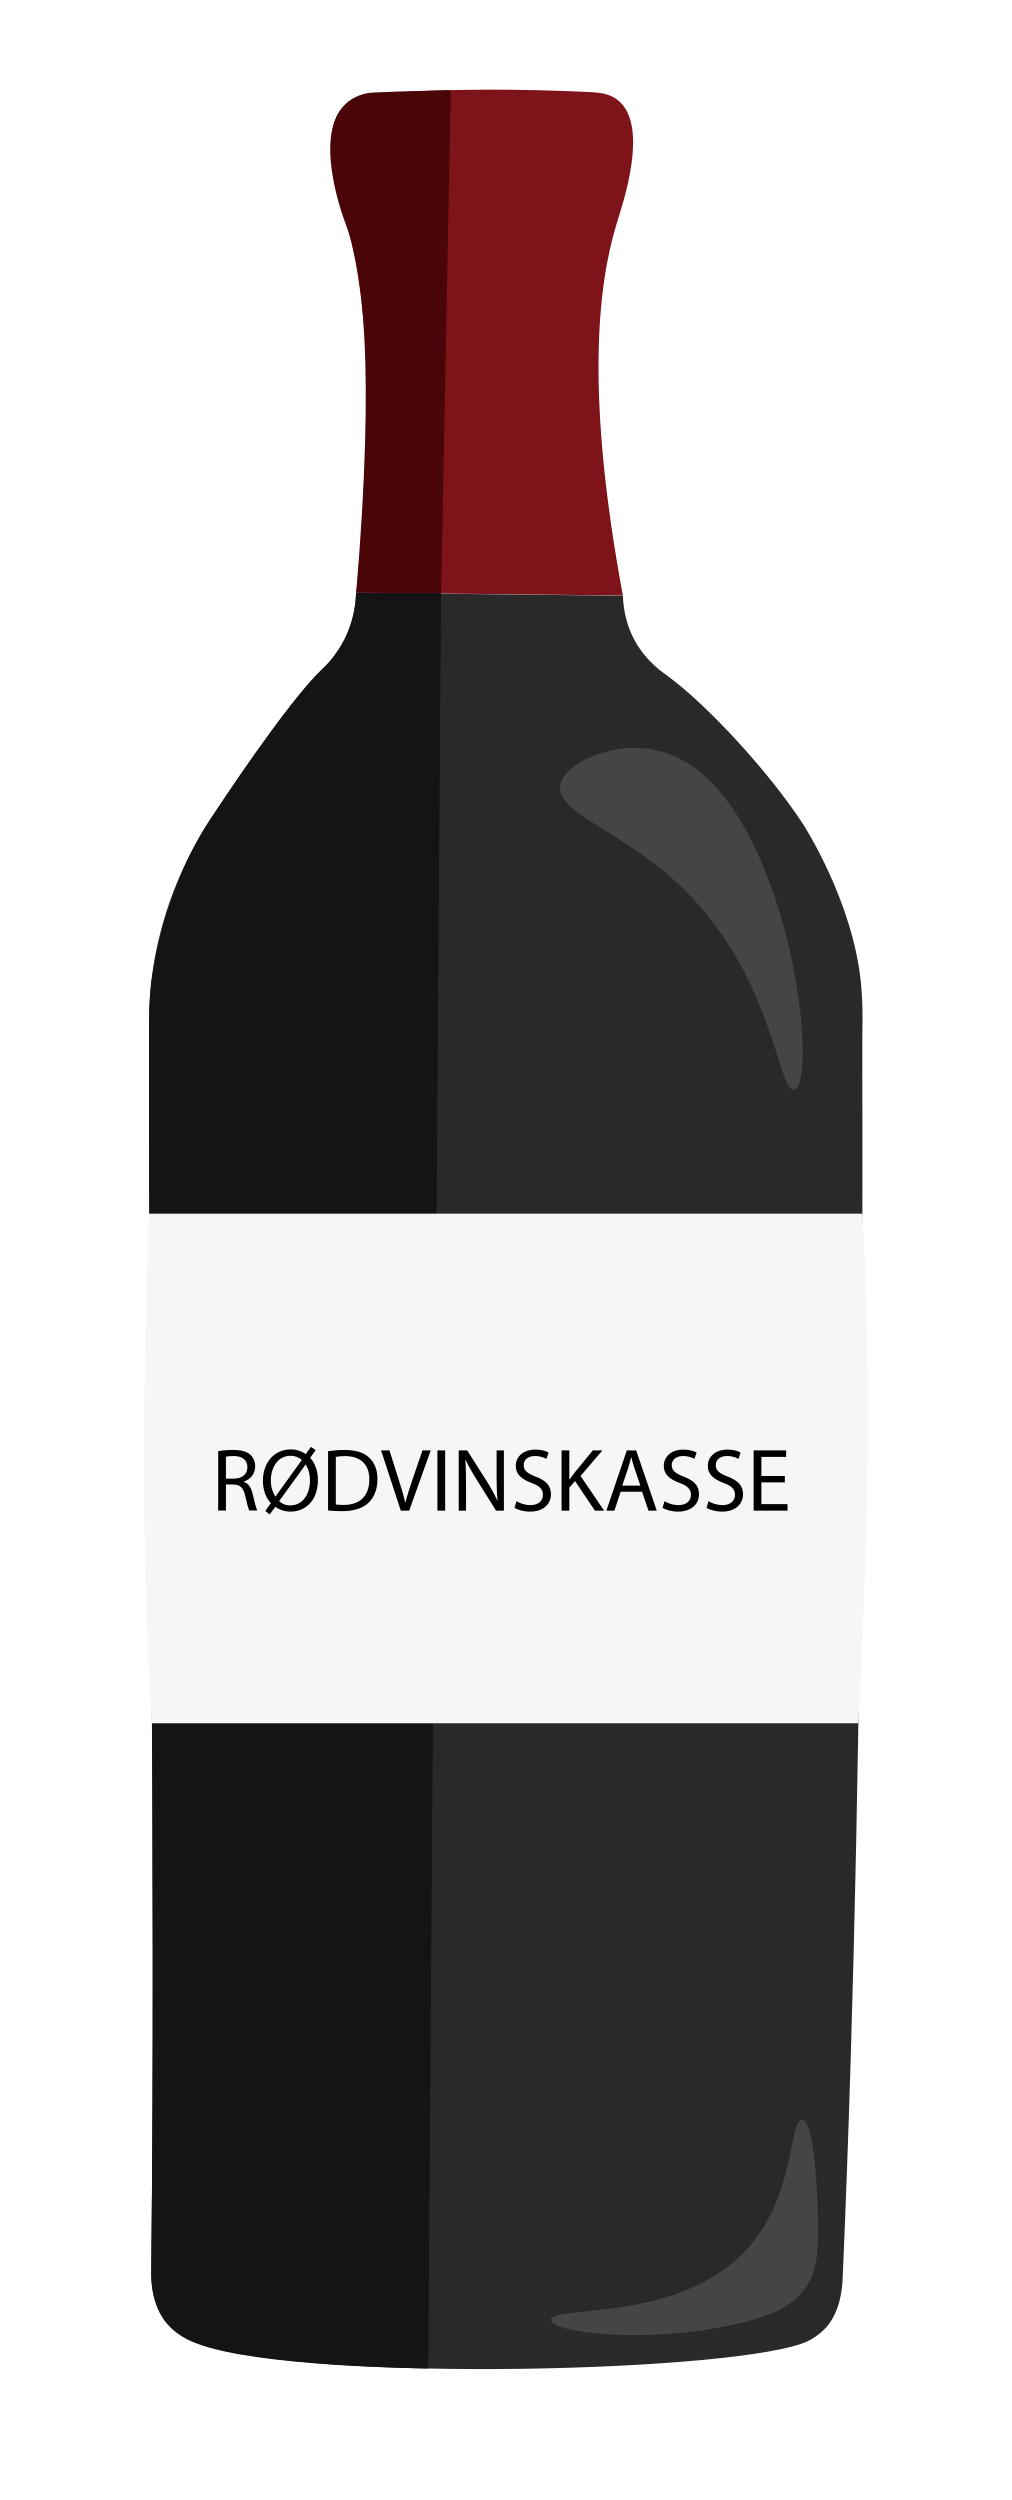
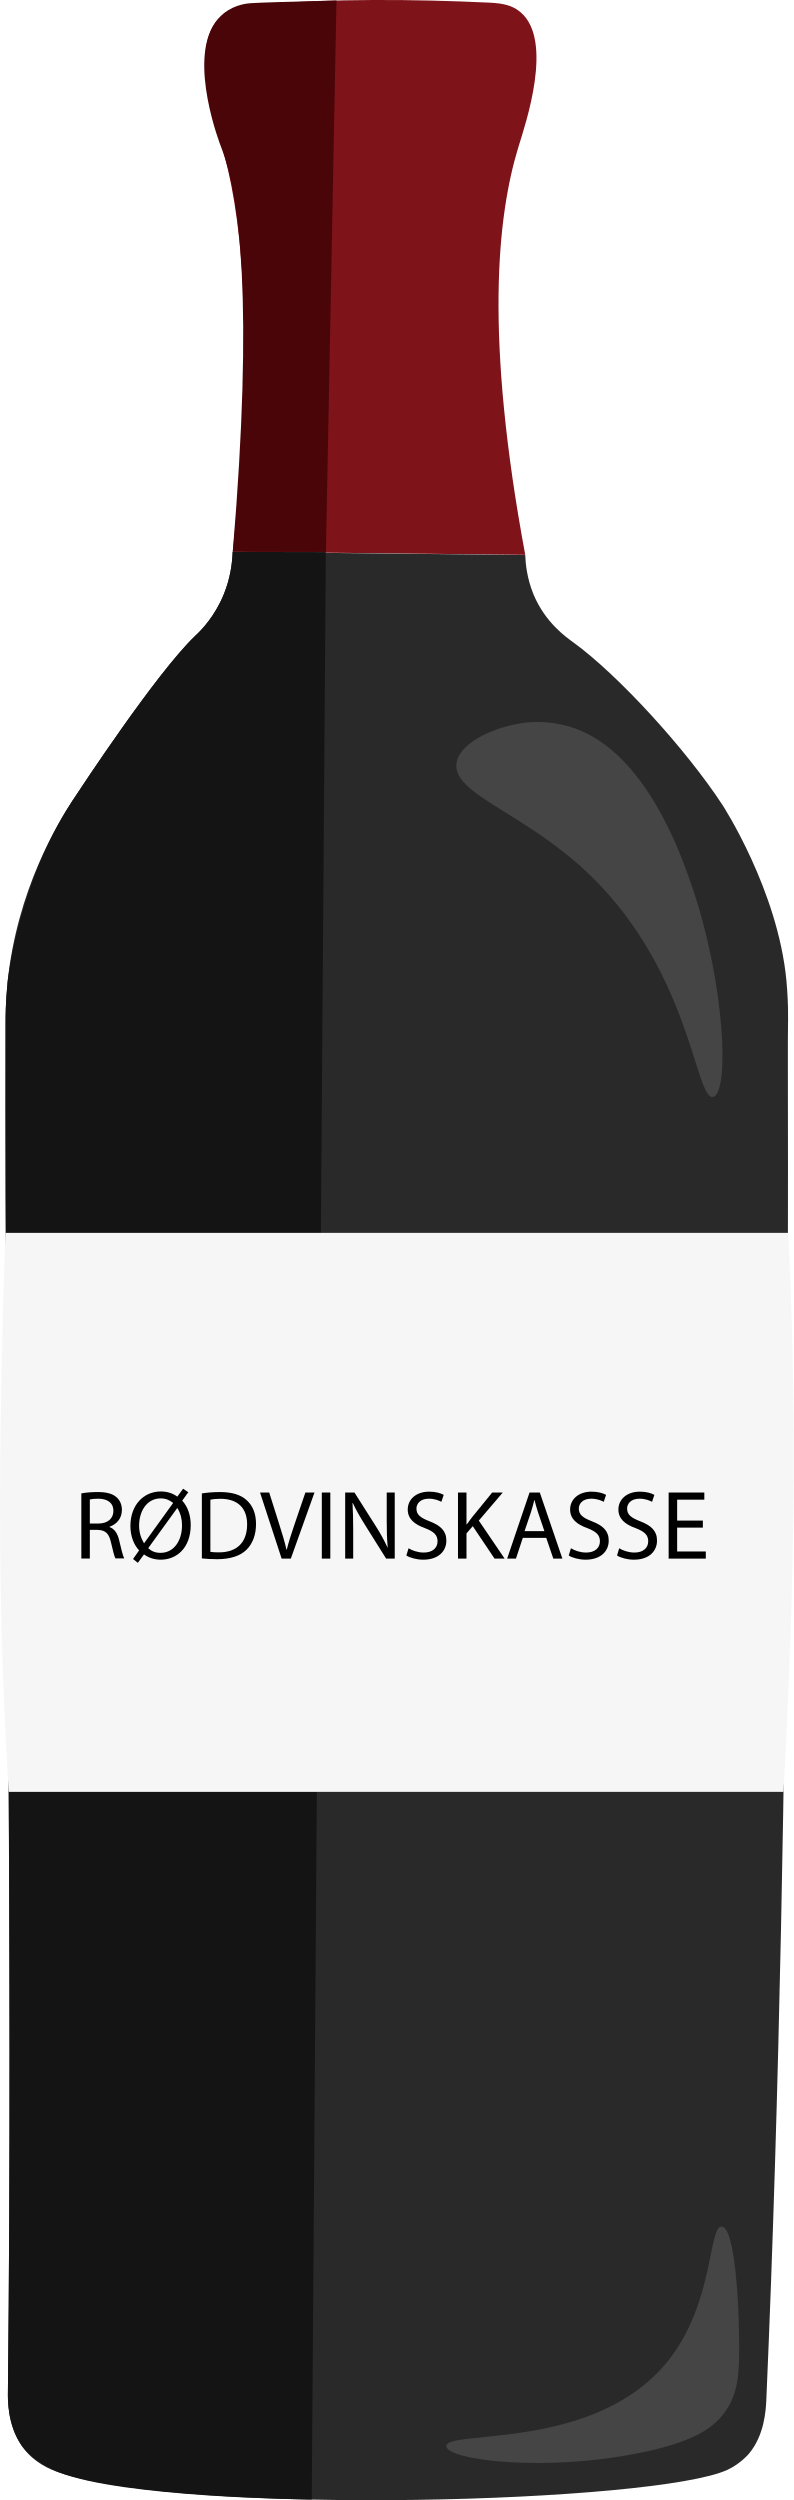
- <svg xmlns="http://www.w3.org/2000/svg" id="Layer_1" viewBox="0 0 113.52 280.51">
+ <svg xmlns="http://www.w3.org/2000/svg" id="Layer_1" viewBox="0 0 81.2 255.74">
  <defs>
    <style>
      .cls-1 {
        fill: #292929;
      }

      .cls-2 {
        fill: #f6f6f6;
      }

      .cls-3 {
        fill: #454545;
      }

      .cls-4 {
        fill: #7e1319;
      }

      .cls-5 {
        fill: #141414;
      }

      .cls-6 {
        fill: #4a0509;
      }
    </style>
  </defs>
-   <path class="cls-4" d="M39.97,66.51c2.39-23.16.81-35.17-1.23-41.9-.69-2.26-3.24-9.93.04-12.9.87-.79,1.83-1.07,3.64-1.2,7.92-.59,15.86-.55,23.79-.18,1.4.07,2.35.26,3.2.98,3.41,2.89.52,11.38-.2,13.72-2.21,7.17-3.48,19.44.68,41.79-9.98-.11-19.95-.21-29.93-.32Z" />
-   <path class="cls-1" d="M16.93,110.57c.97-9.48,5.14-16.31,6.66-18.63.01-.02.02-.02.05-.07.81-1.23,8.48-12.91,12.46-16.74,0,0,.02-.02.03-.03,0,0,0,0,0,0,.61-.55,2.01-1.99,2.93-4.26.67-1.65.86-3.2.9-4.32,9.98.11,19.95.21,29.93.32.03.93.19,2.41.84,4.01,1.21,2.92,3.39,4.42,4.09,4.93,4.59,3.34,11.5,10.9,15.25,16.63,0,0,5.67,8.7,6.54,17.98.13,1.38.16,2.76.16,2.76.02.97,0,1.69,0,1.76-.11,4.38.56,77.09-2.22,140.7-.05,1.05-.2,3.58-1.79,5.47,0,0-.86,1.02-2.18,1.63-7.3,3.39-55.14,4.72-68.31.3-.91-.31-2.65-.98-3.88-2.75-1.48-2.13-1.43-4.72-1.42-5.55.51-46.7-.34-93.4-.24-140.1,0-.48,0-1.99.2-4.02Z" />
-   <path class="cls-6" d="M39.97,66.51c2.14-25.61.73-36.51-1.23-41.51,0,0-3.38-8.63-.57-12.63.41-.58.95-1,.95-1,.54-.42,1.12-.66,1.65-.81.51-.14.93-.17,1.13-.18.74-.05,4.1-.16,8.68-.27-.36,18.8-.72,37.61-1.08,56.41-3.18,0-6.35-.01-9.53-.02Z" />
-   <path class="cls-5" d="M16.93,110.57s.99-10,6.66-18.63c.01-.02.02-.02.05-.07.81-1.23,8.48-12.91,12.46-16.74,0,0,.02-.02.03-.03,0,0,0,0,0,0,.61-.55,2.01-1.99,2.93-4.26.67-1.65.86-3.2.9-4.32,3.18,0,6.35.01,9.53.02-.48,66.4-.96,132.81-1.44,199.21-.91,0-19.23-.23-25.78-2.75-2.54-.97-3.65-2.41-3.88-2.75-1.48-2.13-1.43-4.72-1.42-5.55.51-46.7-.31-93.4-.24-140.1,0-.48,0-2,.2-4.02Z" />
-   <path class="cls-2" d="M96.78,136.18H16.72c-.11,2.83-.25,7.15-.36,12.41-.17,8.09-.37,18.36.06,31.39.11,3.2.29,7.8.63,13.38,26.42,0,52.84,0,79.26,0,.08-1.41.2-3.76.33-6.66.42-9.41,1.03-23.51.52-41.09-.06-2.15-.17-5.42-.38-9.43Z" />
-   <path class="cls-3" d="M70.56,83.93c.41-.03,2.37-.12,4.57.7,7.1,2.66,10.63,12.64,11.79,16.02,3.47,10.17,3.86,21.25,2.19,21.62-1.87.41-2.26-13.49-13.58-23.61-6.37-5.69-13.21-7.52-12.66-10.6.4-2.25,4.54-3.94,7.7-4.14Z" />
-   <path class="cls-3" d="M91.73,247.59c.11,4.6.14,6.94-1.32,9.08-1.21,1.76-3.22,3.1-8.23,4.19-9.97,2.17-20.33.87-20.36-.57-.04-1.74,15.31.6,22.73-8.79,4.68-5.92,4.07-13.77,5.44-13.67,1.47.11,1.73,9.13,1.74,9.74Z" />
+   <path class="cls-4" d="M23.81,56.45c2.39-23.16.81-35.17-1.23-41.9-.69-2.26-3.24-9.93.04-12.9.87-.79,1.83-1.07,3.64-1.2,7.92-.59,15.86-.55,23.79-.18,1.4.07,2.35.26,3.2.98,3.41,2.89.52,11.38-.2,13.72-2.21,7.17-3.48,19.44.68,41.79-9.98-.11-19.95-.21-29.93-.32Z" />
+   <path class="cls-1" d="M.77,100.51c.97-9.48,5.14-16.31,6.66-18.63.01-.02.02-.02.05-.07.81-1.23,8.48-12.91,12.46-16.74,0,0,.02-.02.03-.03,0,0,0,0,0,0,.61-.55,2.01-1.99,2.93-4.26.67-1.65.86-3.2.9-4.32,9.98.11,19.95.21,29.93.32.03.93.19,2.41.84,4.01,1.21,2.92,3.39,4.42,4.09,4.93,4.59,3.34,11.5,10.9,15.25,16.63,0,0,5.67,8.7,6.54,17.98.13,1.38.16,2.76.16,2.76.02.97,0,1.69,0,1.76-.11,4.38.56,77.09-2.22,140.7-.05,1.05-.2,3.58-1.79,5.47,0,0-.86,1.02-2.18,1.63-7.3,3.39-55.14,4.72-68.31.3-.91-.31-2.65-.98-3.88-2.75-1.48-2.13-1.43-4.72-1.42-5.55.51-46.7-.34-93.4-.24-140.1,0-.48,0-1.99.2-4.02Z" />
+   <path class="cls-6" d="M23.81,56.45c2.14-25.61.73-36.51-1.23-41.51,0,0-3.38-8.63-.57-12.63.41-.58.95-1,.95-1,.54-.42,1.12-.66,1.65-.81.51-.14.93-.17,1.13-.18.74-.05,4.1-.16,8.68-.27-.36,18.8-.72,37.61-1.08,56.41-3.18,0-6.35-.01-9.53-.02Z" />
+   <path class="cls-5" d="M.77,100.51s.99-10,6.66-18.63c.01-.02.02-.02.05-.07.81-1.23,8.48-12.91,12.46-16.74,0,0,.02-.02.03-.03,0,0,0,0,0,0,.61-.55,2.01-1.99,2.93-4.26.67-1.65.86-3.2.9-4.32,3.18,0,6.35.01,9.53.02-.48,66.4-.96,132.81-1.44,199.21-.91,0-19.23-.23-25.78-2.75-2.54-.97-3.65-2.41-3.88-2.75-1.48-2.13-1.43-4.72-1.42-5.55.51-46.7-.31-93.4-.24-140.1,0-.48,0-2,.2-4.02Z" />
+   <path class="cls-2" d="M80.62,126.12H.56c-.11,2.83-.25,7.15-.36,12.41-.17,8.09-.37,18.36.06,31.39.11,3.2.29,7.8.63,13.38,26.42,0,52.84,0,79.26,0,.08-1.41.2-3.76.33-6.66.42-9.41,1.03-23.51.52-41.09-.06-2.15-.17-5.42-.38-9.43Z" />
+   <path class="cls-3" d="M54.4,73.87c.41-.03,2.37-.12,4.57.7,7.1,2.66,10.63,12.64,11.79,16.02,3.47,10.17,3.86,21.25,2.19,21.62-1.87.41-2.26-13.49-13.58-23.61-6.37-5.69-13.21-7.52-12.66-10.6.4-2.25,4.54-3.94,7.7-4.14Z" />
+   <path class="cls-3" d="M75.57,237.53c.11,4.6.14,6.94-1.32,9.08-1.21,1.76-3.22,3.1-8.23,4.19-9.97,2.17-20.33.87-20.36-.57-.04-1.74,15.31.6,22.73-8.79,4.68-5.92,4.07-13.77,5.44-13.67,1.47.11,1.73,9.13,1.74,9.74Z" />
  <g>
-     <path d="M24.48,162.83c.44-.09,1.07-.14,1.67-.14.93,0,1.53.17,1.95.55.34.3.53.76.53,1.28,0,.89-.56,1.48-1.27,1.72v.03c.52.18.83.66.99,1.36.22.94.38,1.59.52,1.85h-.9c-.11-.19-.26-.77-.45-1.61-.2-.93-.56-1.28-1.35-1.31h-.82v2.93h-.87v-6.67ZM25.35,165.91h.89c.93,0,1.52-.51,1.52-1.28,0-.87-.63-1.25-1.55-1.26-.42,0-.72.04-.86.08v2.47Z" />
-     <path d="M29.77,169.54l.62-.88c-.56-.6-.89-1.49-.89-2.5,0-2.14,1.35-3.53,3.12-3.53.62,0,1.2.18,1.68.53l.59-.81.53.36-.62.86c.56.61.87,1.49.87,2.49,0,2.36-1.45,3.55-3.07,3.55-.64,0-1.23-.19-1.71-.54l-.63.86-.49-.39ZM33.87,163.81c-.34-.29-.76-.47-1.26-.47-1.47,0-2.22,1.36-2.22,2.78,0,.75.2,1.29.5,1.81h.01s2.97-4.12,2.97-4.12ZM31.32,168.43c.33.31.72.48,1.26.48,1.41,0,2.2-1.29,2.2-2.82,0-.57-.12-1.18-.47-1.75h-.03l-2.96,4.09Z" />
-     <path d="M36.81,162.83c.53-.08,1.16-.14,1.85-.14,1.25,0,2.15.29,2.74.84.6.55.95,1.33.95,2.43s-.34,2-.97,2.63c-.63.63-1.67.97-2.99.97-.62,0-1.14-.03-1.58-.08v-6.65ZM37.68,168.81c.22.04.54.05.88.05,1.86,0,2.88-1.04,2.88-2.87,0-1.59-.89-2.61-2.74-2.61-.45,0-.79.04-1.02.09v5.33Z" />
-     <path d="M44.97,169.5l-2.21-6.76h.94l1.05,3.33c.29.91.54,1.73.72,2.53h.02c.19-.78.47-1.63.77-2.52l1.14-3.34h.93l-2.42,6.76h-.96Z" />
-     <path d="M49.95,162.74v6.76h-.87v-6.76h.87Z" />
-     <path d="M51.47,169.5v-6.76h.95l2.17,3.42c.5.79.89,1.5,1.21,2.2h.02c-.08-.91-.1-1.73-.1-2.79v-2.83h.82v6.76h-.88l-2.15-3.43c-.47-.75-.92-1.52-1.26-2.26h-.03c.05.86.07,1.67.07,2.8v2.89h-.82Z" />
-     <path d="M57.95,168.44c.39.24.96.44,1.56.44.89,0,1.41-.47,1.41-1.15,0-.63-.36-.99-1.27-1.34-1.1-.39-1.78-.96-1.78-1.91,0-1.05.87-1.83,2.19-1.83.69,0,1.19.16,1.49.33l-.24.71c-.22-.12-.67-.32-1.28-.32-.92,0-1.27.55-1.27,1.01,0,.63.41.94,1.34,1.3,1.14.44,1.72.99,1.72,1.98,0,1.04-.77,1.95-2.37,1.95-.65,0-1.36-.19-1.72-.43l.22-.73Z" />
-     <path d="M63.01,162.74h.87v3.26h.03c.18-.26.36-.5.53-.72l2.07-2.54h1.08l-2.45,2.87,2.64,3.89h-1.03l-2.23-3.32-.64.74v2.58h-.87v-6.76Z" />
-     <path d="M69.64,167.38l-.7,2.12h-.9l2.29-6.76h1.05l2.31,6.76h-.93l-.72-2.12h-2.4ZM71.85,166.69l-.66-1.95c-.15-.44-.25-.84-.35-1.23h-.02c-.1.4-.21.81-.34,1.22l-.66,1.96h2.04Z" />
-     <path d="M74.56,168.44c.39.24.96.44,1.56.44.89,0,1.41-.47,1.41-1.15,0-.63-.36-.99-1.27-1.34-1.1-.39-1.78-.96-1.78-1.91,0-1.05.87-1.83,2.19-1.83.69,0,1.19.16,1.49.33l-.24.71c-.22-.12-.67-.32-1.28-.32-.92,0-1.27.55-1.27,1.01,0,.63.41.94,1.34,1.3,1.14.44,1.72.99,1.72,1.98,0,1.04-.77,1.95-2.37,1.95-.65,0-1.36-.19-1.72-.43l.22-.73Z" />
-     <path d="M79.5,168.44c.39.24.96.44,1.56.44.89,0,1.41-.47,1.41-1.15,0-.63-.36-.99-1.27-1.34-1.1-.39-1.78-.96-1.78-1.91,0-1.05.87-1.83,2.19-1.83.69,0,1.19.16,1.49.33l-.24.71c-.22-.12-.67-.32-1.28-.32-.92,0-1.27.55-1.27,1.01,0,.63.41.94,1.34,1.3,1.14.44,1.72.99,1.72,1.98,0,1.04-.77,1.95-2.37,1.95-.65,0-1.36-.19-1.72-.43l.22-.73Z" />
-     <path d="M88.06,166.33h-2.63v2.44h2.93v.73h-3.8v-6.76h3.65v.73h-2.78v2.14h2.63v.72Z" />
+     <path d="M8.32,152.77c.44-.09,1.07-.14,1.67-.14.93,0,1.53.17,1.95.55.34.3.53.76.53,1.28,0,.89-.56,1.48-1.27,1.72v.03c.52.18.83.66.99,1.36.22.94.38,1.59.52,1.85h-.9c-.11-.19-.26-.77-.45-1.61-.2-.93-.56-1.28-1.35-1.31h-.82v2.93h-.87v-6.67ZM9.19,155.85h.89c.93,0,1.52-.51,1.52-1.28,0-.87-.63-1.25-1.55-1.26-.42,0-.72.04-.86.08v2.47Z" />
+     <path d="M13.61,159.48l.62-.88c-.56-.6-.89-1.49-.89-2.5,0-2.14,1.35-3.53,3.12-3.53.62,0,1.2.18,1.68.53l.59-.81.53.36-.62.86c.56.61.87,1.49.87,2.49,0,2.36-1.45,3.55-3.07,3.55-.64,0-1.23-.19-1.71-.54l-.63.86-.49-.39ZM17.71,153.75c-.34-.29-.76-.47-1.26-.47-1.47,0-2.22,1.36-2.22,2.78,0,.75.2,1.29.5,1.81h.01s2.97-4.12,2.97-4.12ZM15.16,158.37c.33.31.72.48,1.26.48,1.41,0,2.2-1.29,2.2-2.82,0-.57-.12-1.18-.47-1.75h-.03l-2.96,4.09Z" />
+     <path d="M20.65,152.77c.53-.08,1.16-.14,1.85-.14,1.25,0,2.15.29,2.74.84.6.55.95,1.33.95,2.43s-.34,2-.97,2.63c-.63.63-1.67.97-2.99.97-.62,0-1.14-.03-1.58-.08v-6.65ZM21.52,158.75c.22.04.54.05.88.05,1.86,0,2.88-1.04,2.88-2.87,0-1.59-.89-2.61-2.74-2.61-.45,0-.79.04-1.02.09v5.33Z" />
+     <path d="M28.81,159.44l-2.21-6.76h.94l1.05,3.33c.29.91.54,1.73.72,2.53h.02c.19-.78.47-1.63.77-2.52l1.14-3.34h.93l-2.42,6.76h-.96Z" />
+     <path d="M33.79,152.68v6.76h-.87v-6.76h.87Z" />
+     <path d="M35.31,159.44v-6.76h.95l2.17,3.42c.5.79.89,1.5,1.21,2.2h.02c-.08-.91-.1-1.73-.1-2.79v-2.83h.82v6.76h-.88l-2.15-3.43c-.47-.75-.92-1.52-1.26-2.26h-.03c.05.86.07,1.67.07,2.8v2.89h-.82Z" />
+     <path d="M41.79,158.38c.39.24.96.44,1.56.44.89,0,1.41-.47,1.41-1.15,0-.63-.36-.99-1.27-1.34-1.1-.39-1.78-.96-1.78-1.91,0-1.05.87-1.83,2.19-1.83.69,0,1.19.16,1.49.33l-.24.71c-.22-.12-.67-.32-1.28-.32-.92,0-1.27.55-1.27,1.01,0,.63.41.94,1.34,1.3,1.14.44,1.72.99,1.72,1.98,0,1.04-.77,1.95-2.37,1.95-.65,0-1.36-.19-1.72-.43l.22-.73Z" />
+     <path d="M46.85,152.68h.87v3.26h.03c.18-.26.36-.5.53-.72l2.07-2.54h1.08l-2.45,2.87,2.64,3.89h-1.03l-2.23-3.32-.64.74v2.58h-.87v-6.76Z" />
+     <path d="M53.48,157.32l-.7,2.12h-.9l2.29-6.76h1.05l2.31,6.76h-.93l-.72-2.12h-2.4ZM55.69,156.63l-.66-1.95c-.15-.44-.25-.84-.35-1.23h-.02c-.1.4-.21.81-.34,1.22l-.66,1.96h2.04Z" />
+     <path d="M58.4,158.38c.39.24.96.44,1.56.44.89,0,1.41-.47,1.41-1.15,0-.63-.36-.99-1.27-1.34-1.1-.39-1.78-.96-1.78-1.91,0-1.05.87-1.83,2.19-1.83.69,0,1.19.16,1.49.33l-.24.71c-.22-.12-.67-.32-1.28-.32-.92,0-1.27.55-1.27,1.01,0,.63.41.94,1.34,1.3,1.14.44,1.72.99,1.72,1.98,0,1.04-.77,1.95-2.37,1.95-.65,0-1.36-.19-1.72-.43l.22-.73Z" />
+     <path d="M63.34,158.38c.39.24.96.44,1.56.44.89,0,1.41-.47,1.41-1.15,0-.63-.36-.99-1.27-1.34-1.1-.39-1.78-.96-1.78-1.91,0-1.05.87-1.83,2.19-1.83.69,0,1.19.16,1.49.33l-.24.71c-.22-.12-.67-.32-1.28-.32-.92,0-1.27.55-1.27,1.01,0,.63.41.94,1.34,1.3,1.14.44,1.72.99,1.72,1.98,0,1.04-.77,1.95-2.37,1.95-.65,0-1.36-.19-1.72-.43l.22-.73Z" />
+     <path d="M71.9,156.27h-2.63v2.44h2.93v.73h-3.8v-6.76h3.65v.73h-2.78v2.14h2.63v.72Z" />
  </g>
</svg>
